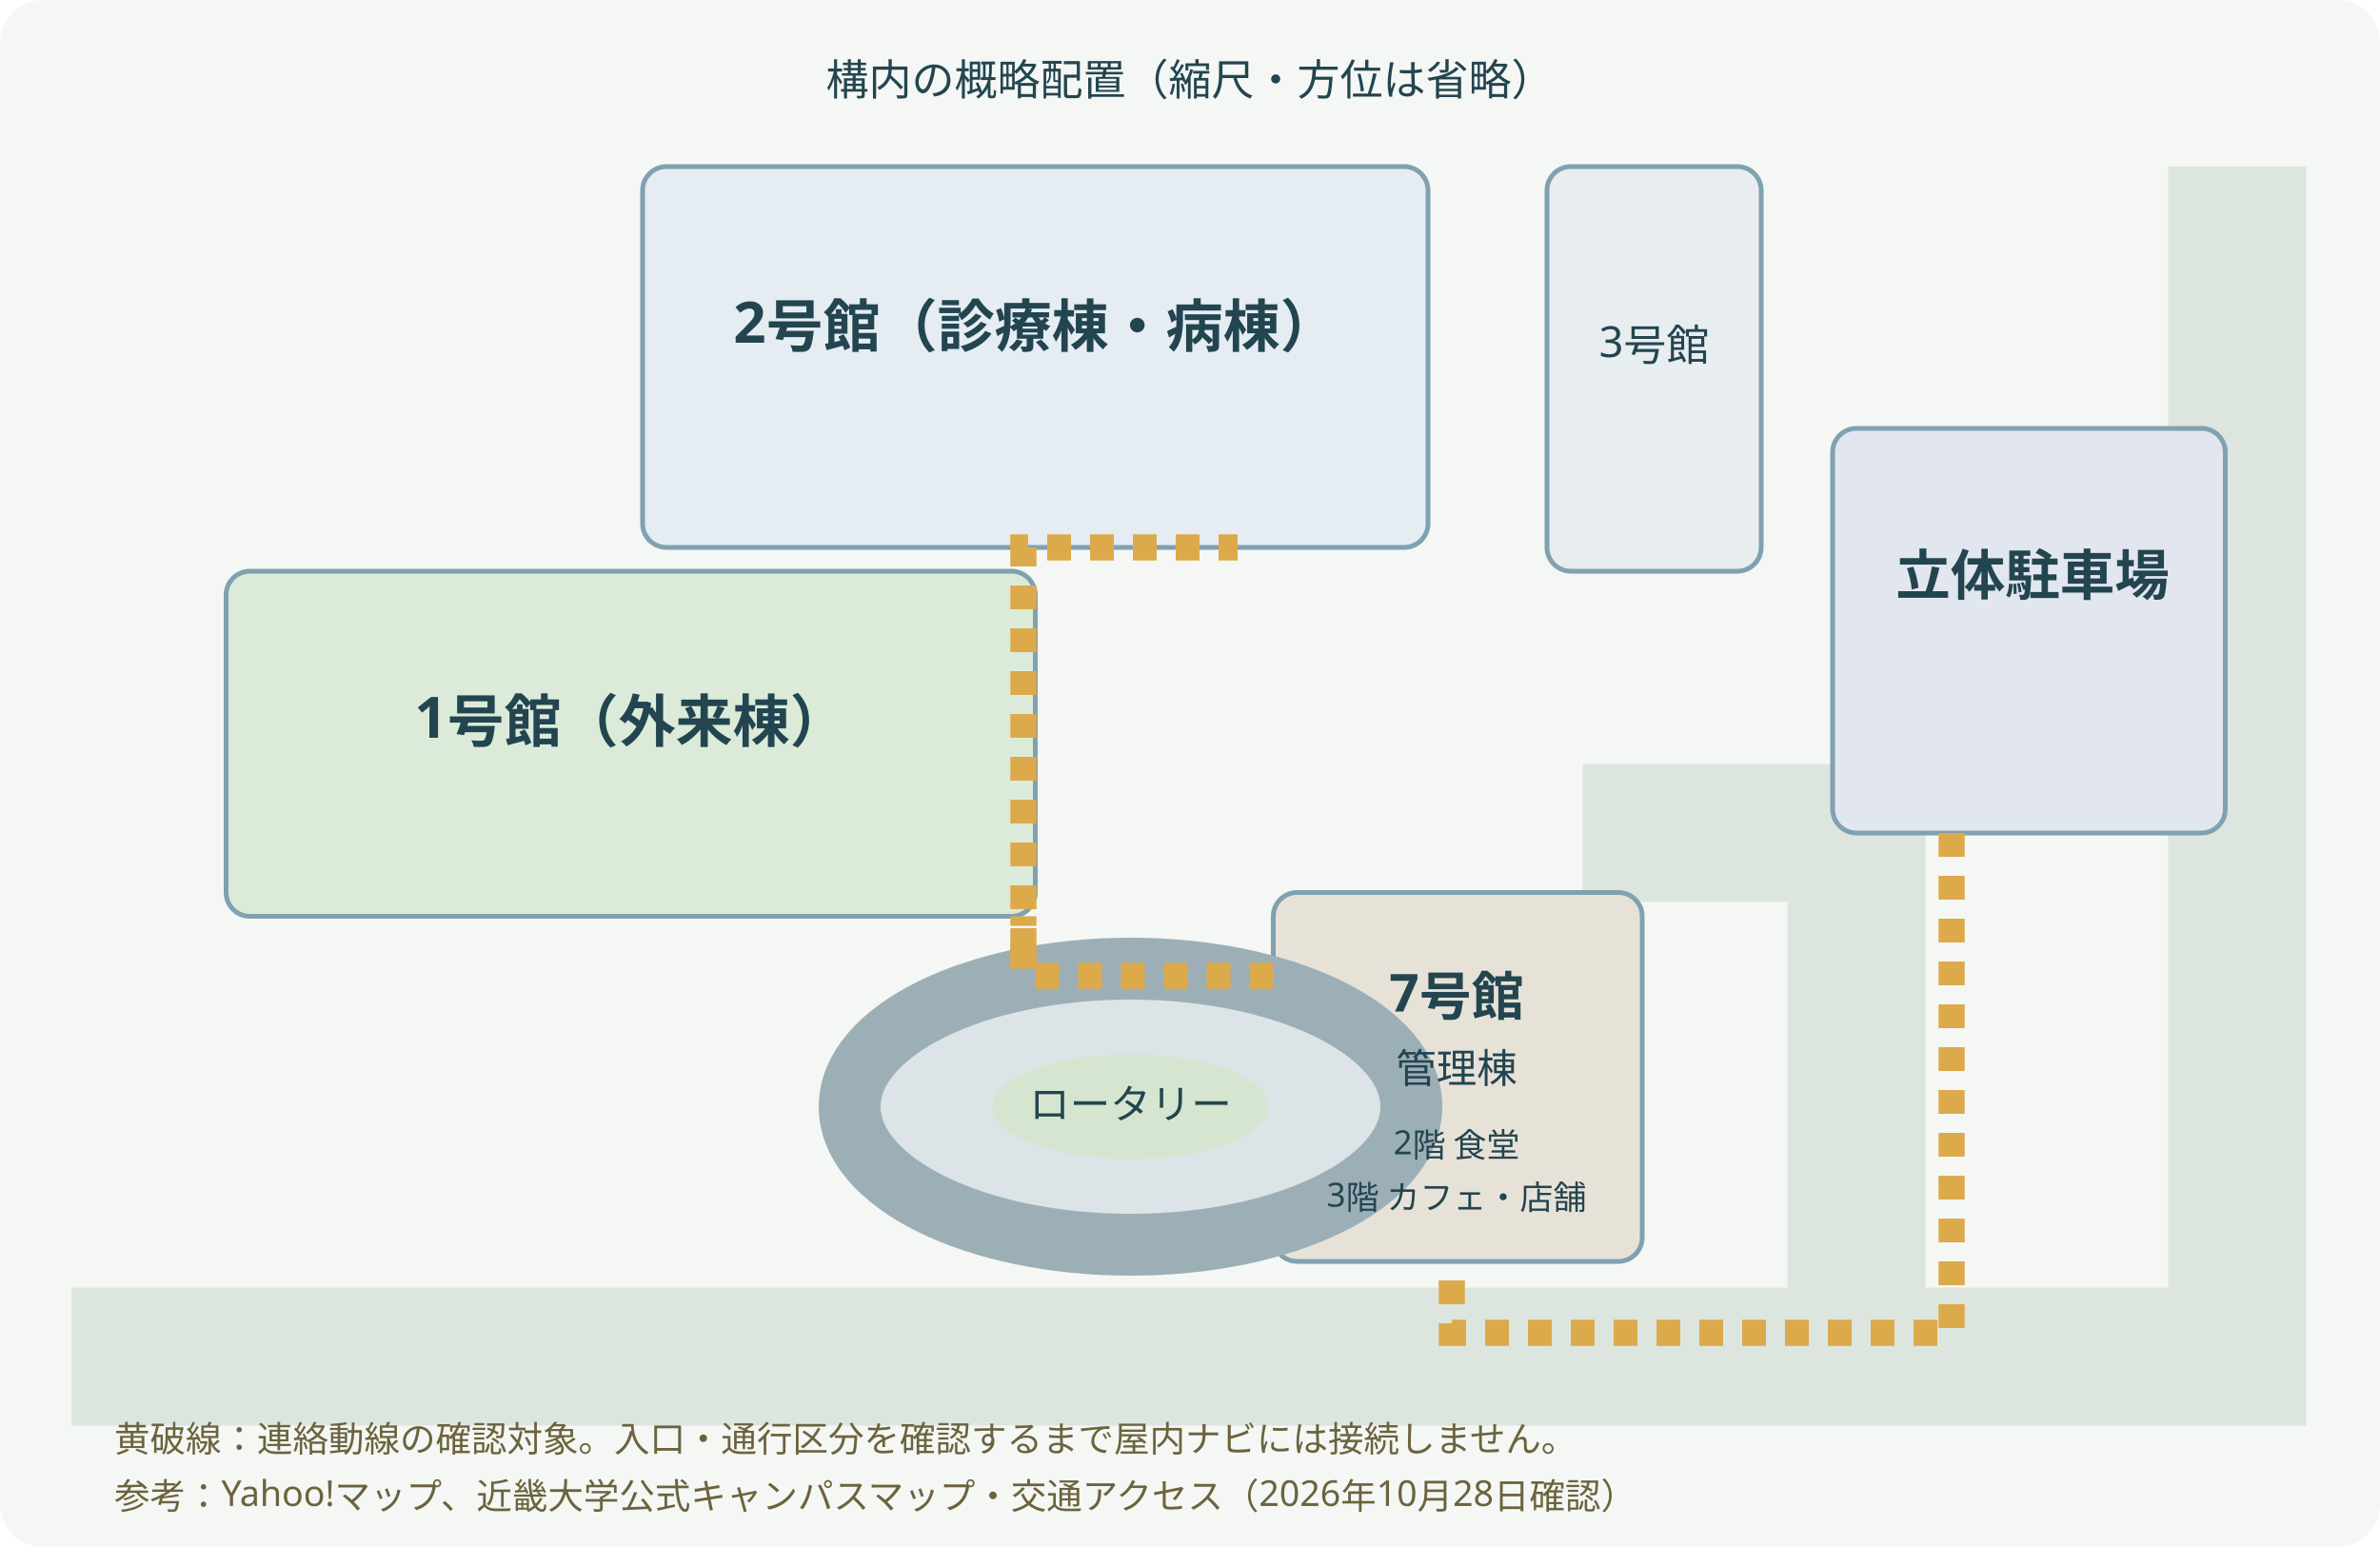
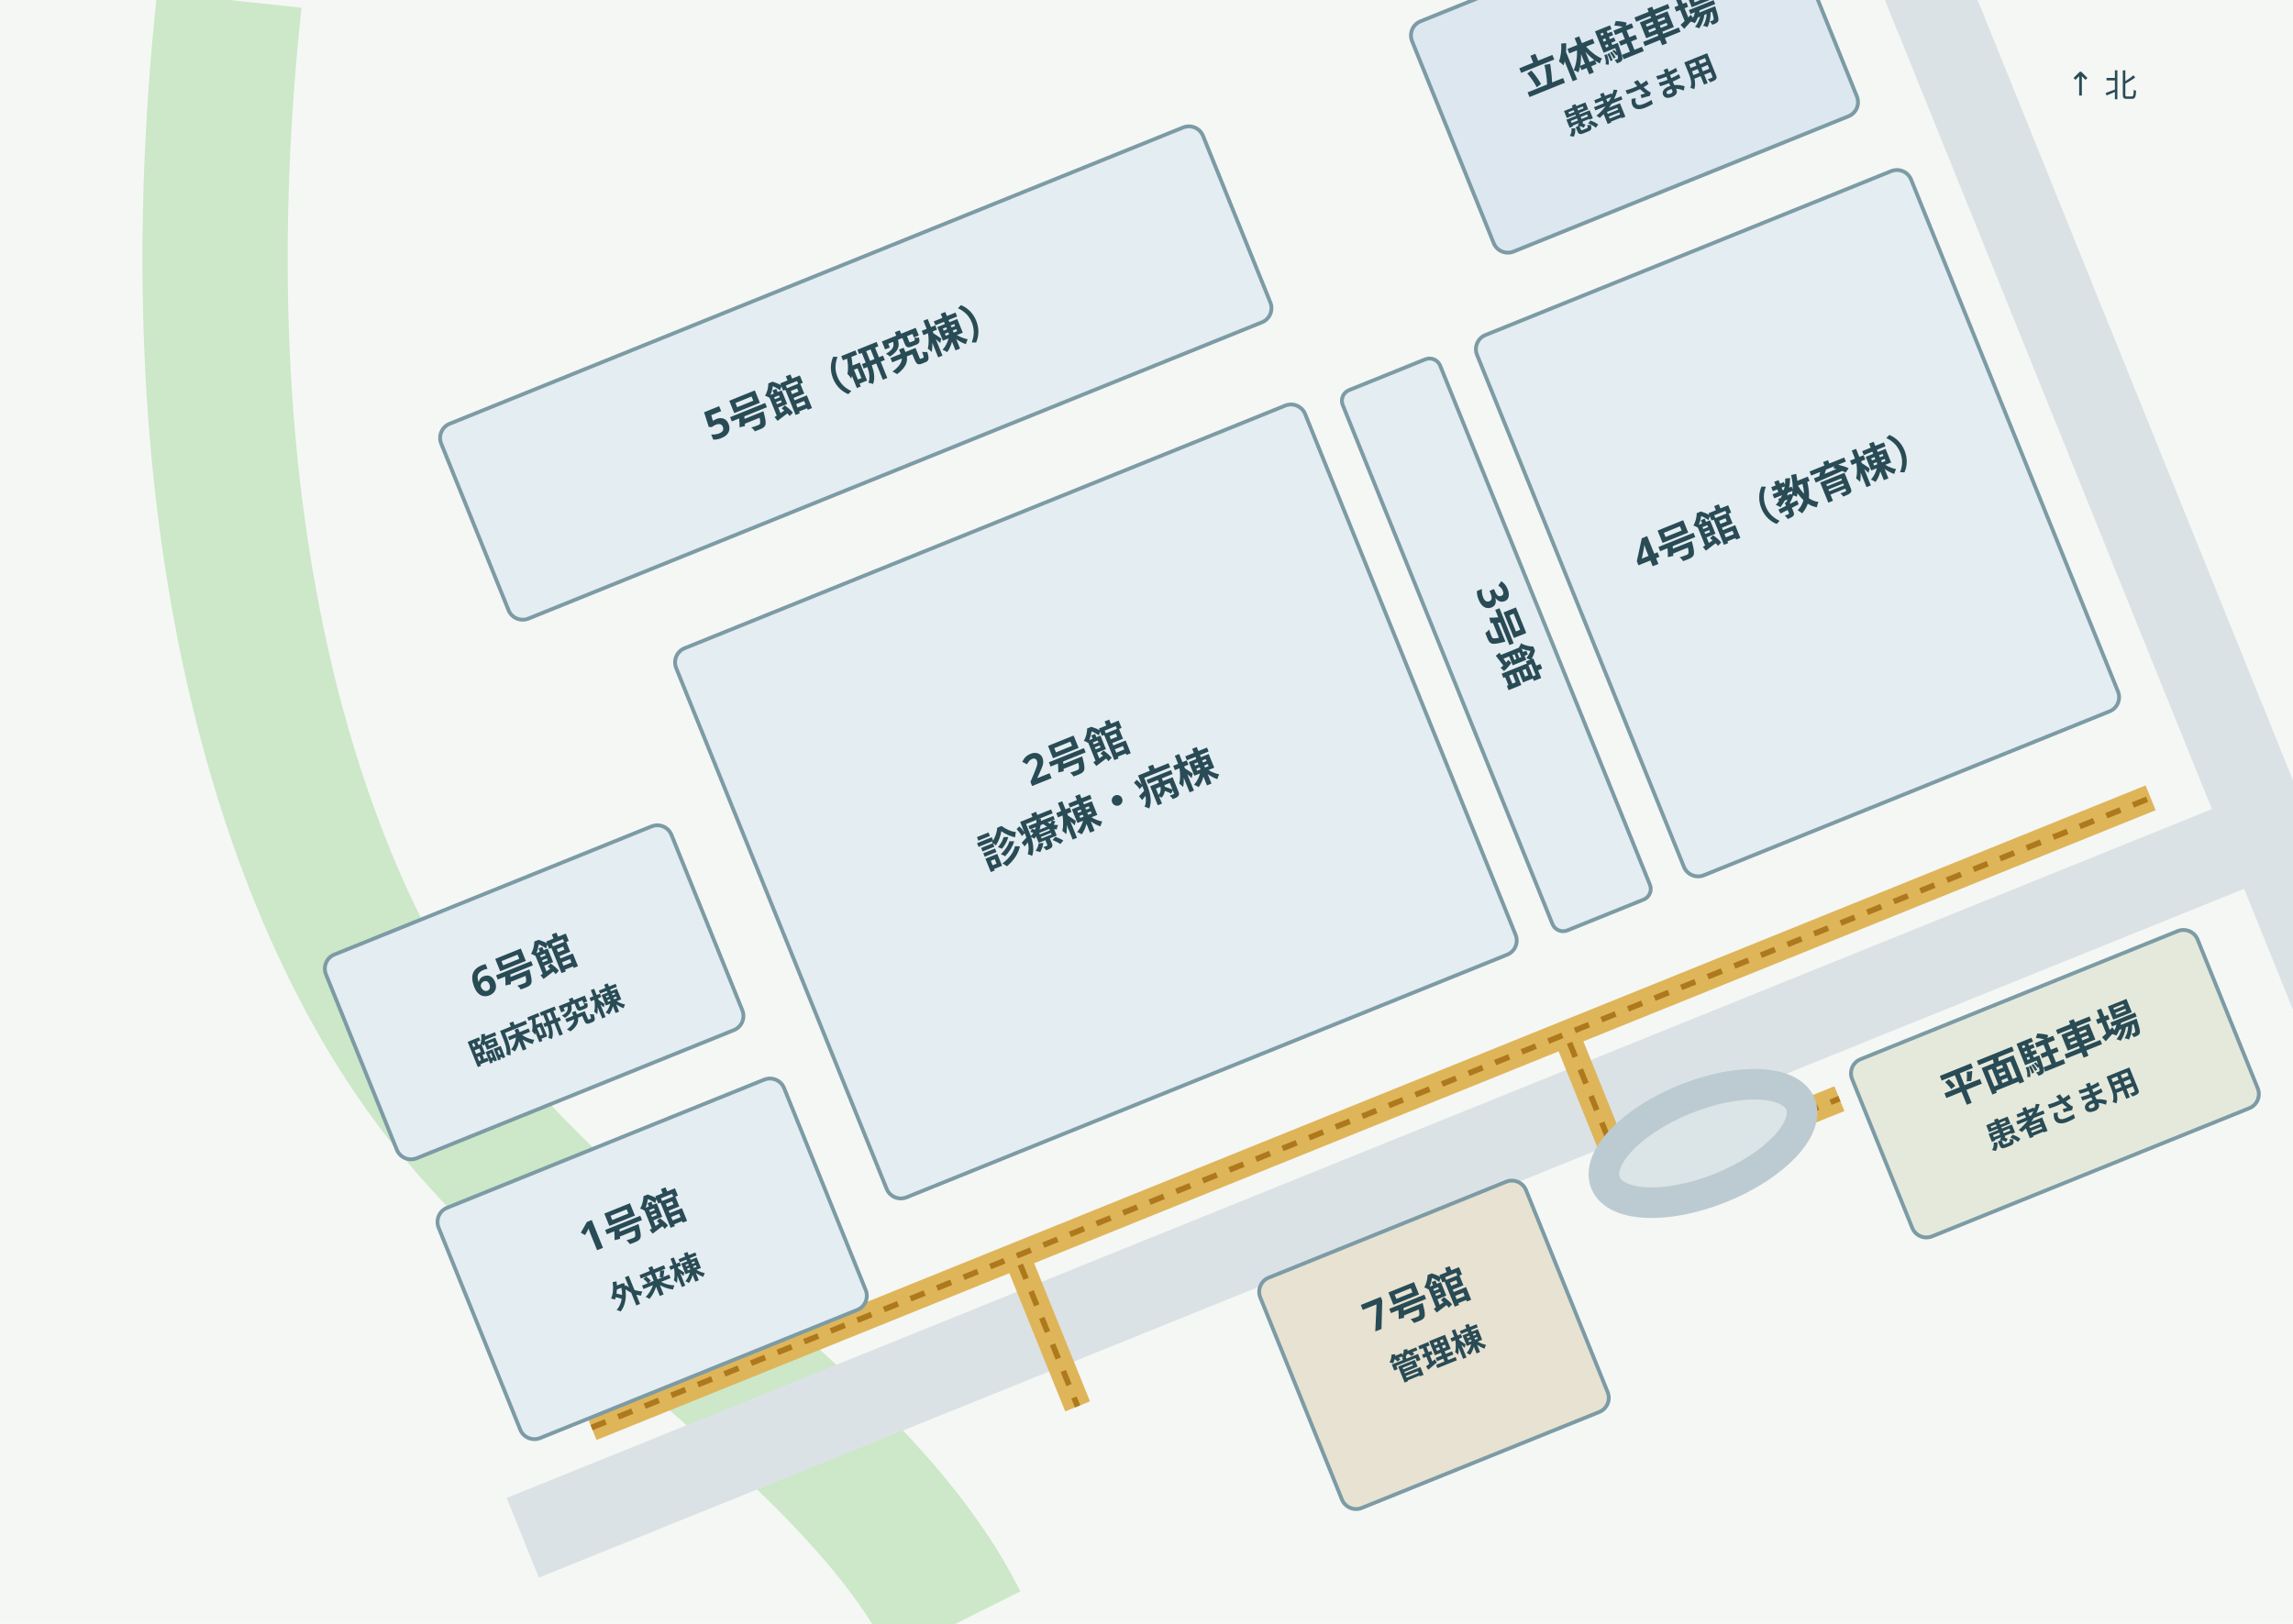
- <svg xmlns="http://www.w3.org/2000/svg" viewBox="0 0 1000 650" role="img" aria-label="病院、7号館、ロータリー、立体駐車場の概略配置図">
-   <rect width="1000" height="650" rx="18" fill="#f4f7f4" />
-   <g fill="none" stroke="#dde5df" stroke-width="58">
-     <path d="M30 570H940V70" />
-     <path d="M780 550V350H665" />
+ <svg xmlns="http://www.w3.org/2000/svg" viewBox="0 0 1200 850" role="img" aria-label="近畿大学病院の7号館、駐車場、構内通路の配置図">
+   <style>text{font-family:sans-serif;fill:#294b55;text-anchor:middle} .site{stroke:#7c9ba5;stroke-width:2;fill:#e4edf1} .name{font-size:22px;font-weight:700}.sub{font-size:17px} .path{fill:none;stroke:#dfb55a;stroke-width:14;stroke-linejoin:round} .preview{fill:none;stroke:#ae791d;stroke-width:3;stroke-dasharray:8 7}</style>
+   <rect width="1200" height="850" fill="#f5f7f5" />
+   <path d="M120 0C90 280 155 475 235 575S450 750 500 850" stroke="#cce8c8" stroke-width="76" fill="none" />
+   <g transform="rotate(-22 600 425)">
+     <path d="M155 655H1140M1140 100V790" stroke="#dbe2e5" stroke-width="45" fill="none" />
+     <path d="M210 615H1090M760 620V700H880M450 620V700" class="path" />
+     <path d="M210 615H1090M760 620V700H880M450 620V700" class="preview" />
+     <g class="site">
+       <rect x="330" y="100" width="430" height="110" rx="8" />
+       <rect x="400" y="255" width="355" height="310" rx="8" />
+       <rect x="170" y="335" width="195" height="115" rx="8" />
+       <rect x="175" y="480" width="195" height="130" rx="8" />
+       <rect x="775" y="260" width="55" height="305" rx="6" />
+       <rect x="850" y="260" width="245" height="305" rx="8" />
+       <rect x="560" y="675" width="150" height="130" rx="8" fill="#e7e2d2" />
+     </g>
+     <rect x="880" y="95" width="205" height="130" rx="8" fill="#dce7f0" stroke="#7c9ba5" stroke-width="2" />
+     <rect x="890" y="685" width="195" height="100" rx="8" fill="#e5e9dc" stroke="#7c9ba5" stroke-width="2" />
+     <ellipse cx="805" cy="695" rx="55" ry="25" fill="#dbe4e6" stroke="#bbcbd1" stroke-width="16" />
+     <g class="name">
+       <text x="545" y="160">5号館（研究棟）</text>
+       <text x="577" y="390">2号館</text>
+       <text x="577" y="422">診療棟・病棟</text>
+       <text x="267" y="385">6号館</text>
+       <text x="267" y="417" class="sub">臨床研究棟</text>
+       <text x="270" y="530">1号館</text>
+       <text x="270" y="563" class="sub">外来棟</text>
+       <text x="803" y="410" transform="rotate(90 803 410)">3号館</text>
+       <text x="970" y="405">4号館（教育棟）</text>
+       <text x="635" y="722">7号館</text>
+       <text x="635" y="751" class="sub">管理棟</text>
+       <text x="980" y="152">立体駐車場</text>
+       <text x="980" y="180" class="sub">患者さま用</text>
+       <text x="986" y="726">平面駐車場</text>
+       <text x="986" y="755" class="sub">患者さま用</text>
+     </g>
  </g>
-   <g stroke="#80a1b0" stroke-width="2">
-     <rect x="270" y="70" width="330" height="160" rx="10" fill="#e5edf2" />
-     <rect x="95" y="240" width="340" height="145" rx="10" fill="#dcebd9" />
-     <rect x="535" y="375" width="155" height="155" rx="10" fill="#e7e2d8" />
-     <rect x="770" y="180" width="165" height="170" rx="10" fill="#e1e6ef" />
-     <rect x="650" y="70" width="90" height="170" rx="10" fill="#e8edf0" />
-   </g>
-   <ellipse cx="475" cy="465" rx="118" ry="58" fill="#dce4e7" stroke="#9dafb6" stroke-width="26" />
-   <ellipse cx="475" cy="465" rx="58" ry="22" fill="#d5e5cf" />
-   <g fill="none" stroke="#dcaa4b" stroke-width="11" stroke-dasharray="10 8">
-     <path d="M820 350V560H610V530" />
-     <path d="M535 410H430V385" />
-     <path d="M430 400V230H520" />
-   </g>
-   <g font-family="sans-serif" fill="#234550" text-anchor="middle">
-     <text x="435" y="144" font-size="24" font-weight="bold">2号館（診療棟・病棟）</text>
-     <text x="265" y="310" font-size="24" font-weight="bold">1号館（外来棟）</text>
-     <text x="612" y="425" font-size="22" font-weight="bold">7号館</text>
-     <text x="612" y="455" font-size="17">管理棟</text>
-     <text x="612" y="485" font-size="14">2階 食堂</text>
-     <text x="612" y="507" font-size="14">3階 カフェ・店舗</text>
-     <text x="854" y="250" font-size="23" font-weight="bold">立体駐車場</text>
-     <text x="695" y="150" font-size="18">3号館</text>
-     <text x="475" y="470" font-size="17">ロータリー</text>
-     <text x="500" y="40" font-size="18">構内の概略配置（縮尺・方位は省略）</text>
-   </g>
-   <g font-family="sans-serif" font-size="15" fill="#6c633e">
-     <text x="48" y="610">黄破線：連絡動線の確認対象。入口・通行区分を確認するまで屋内ナビには接続しません。</text>
-     <text x="48" y="634">参考：Yahoo!マップ、近畿大学公式キャンパスマップ・交通アクセス（2026年10月28日確認）</text>
-   </g>
+   <text x="1100" y="50" class="sub">↑ 北</text>
</svg>
